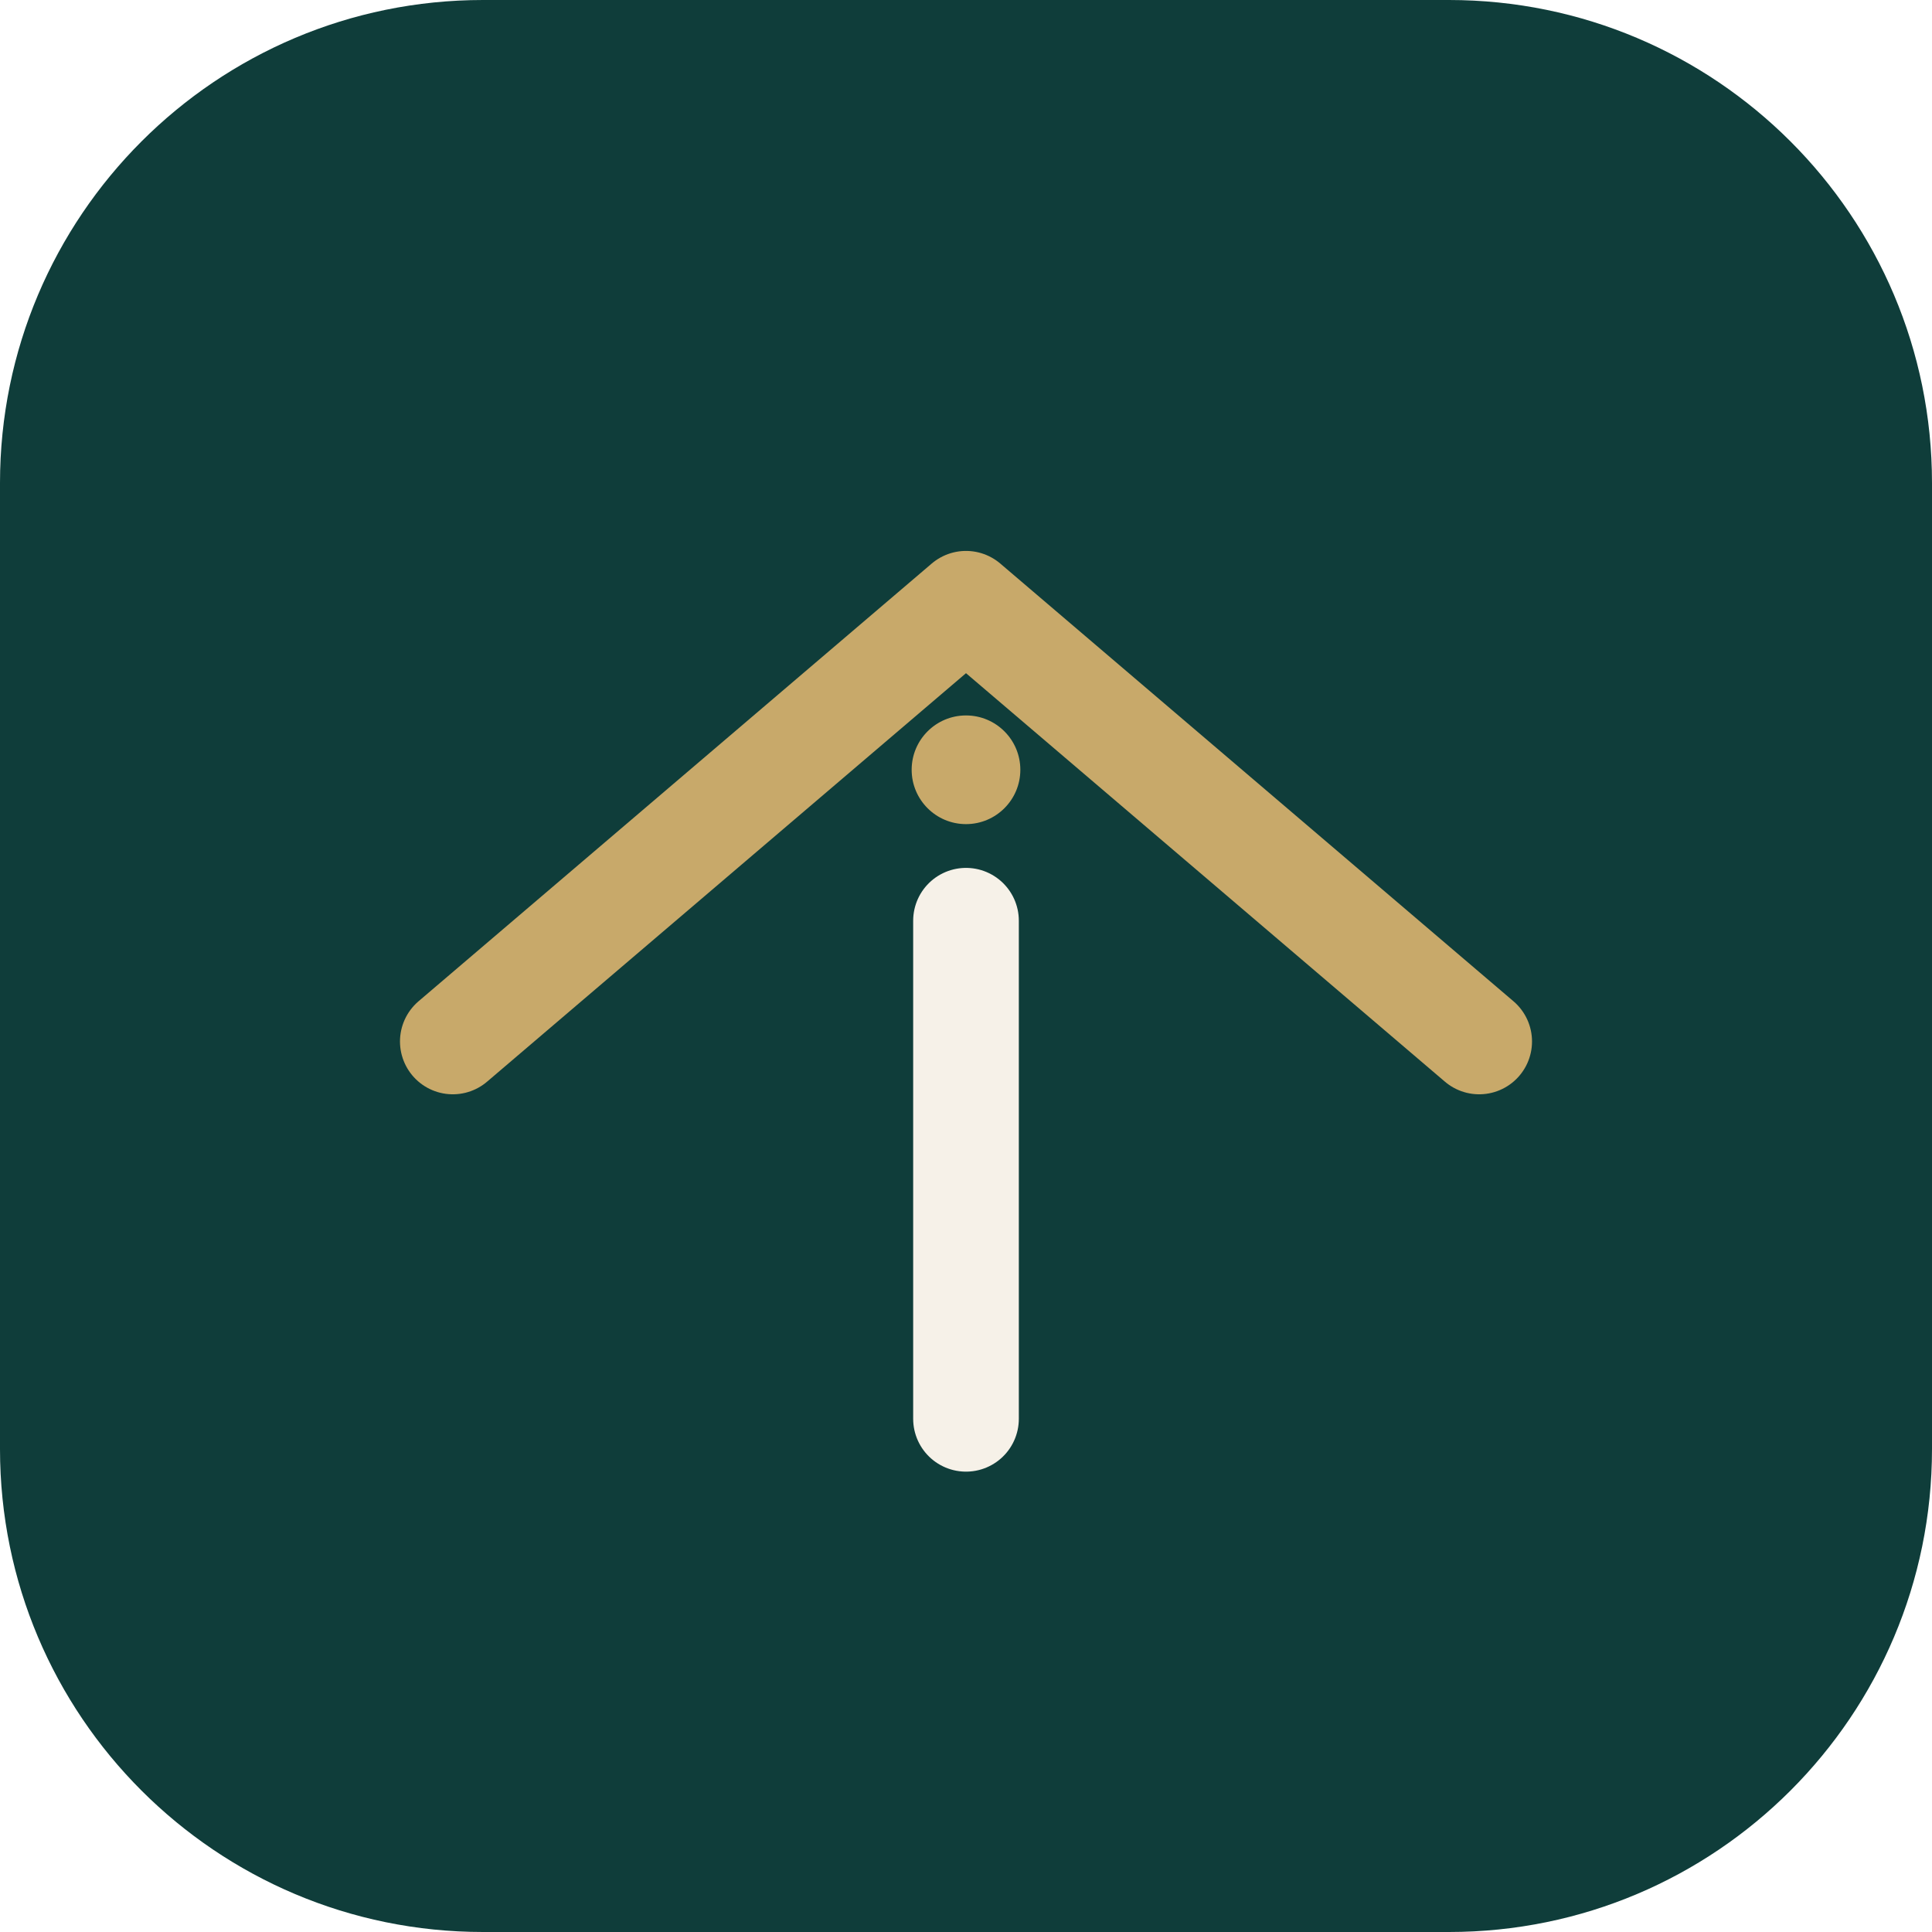
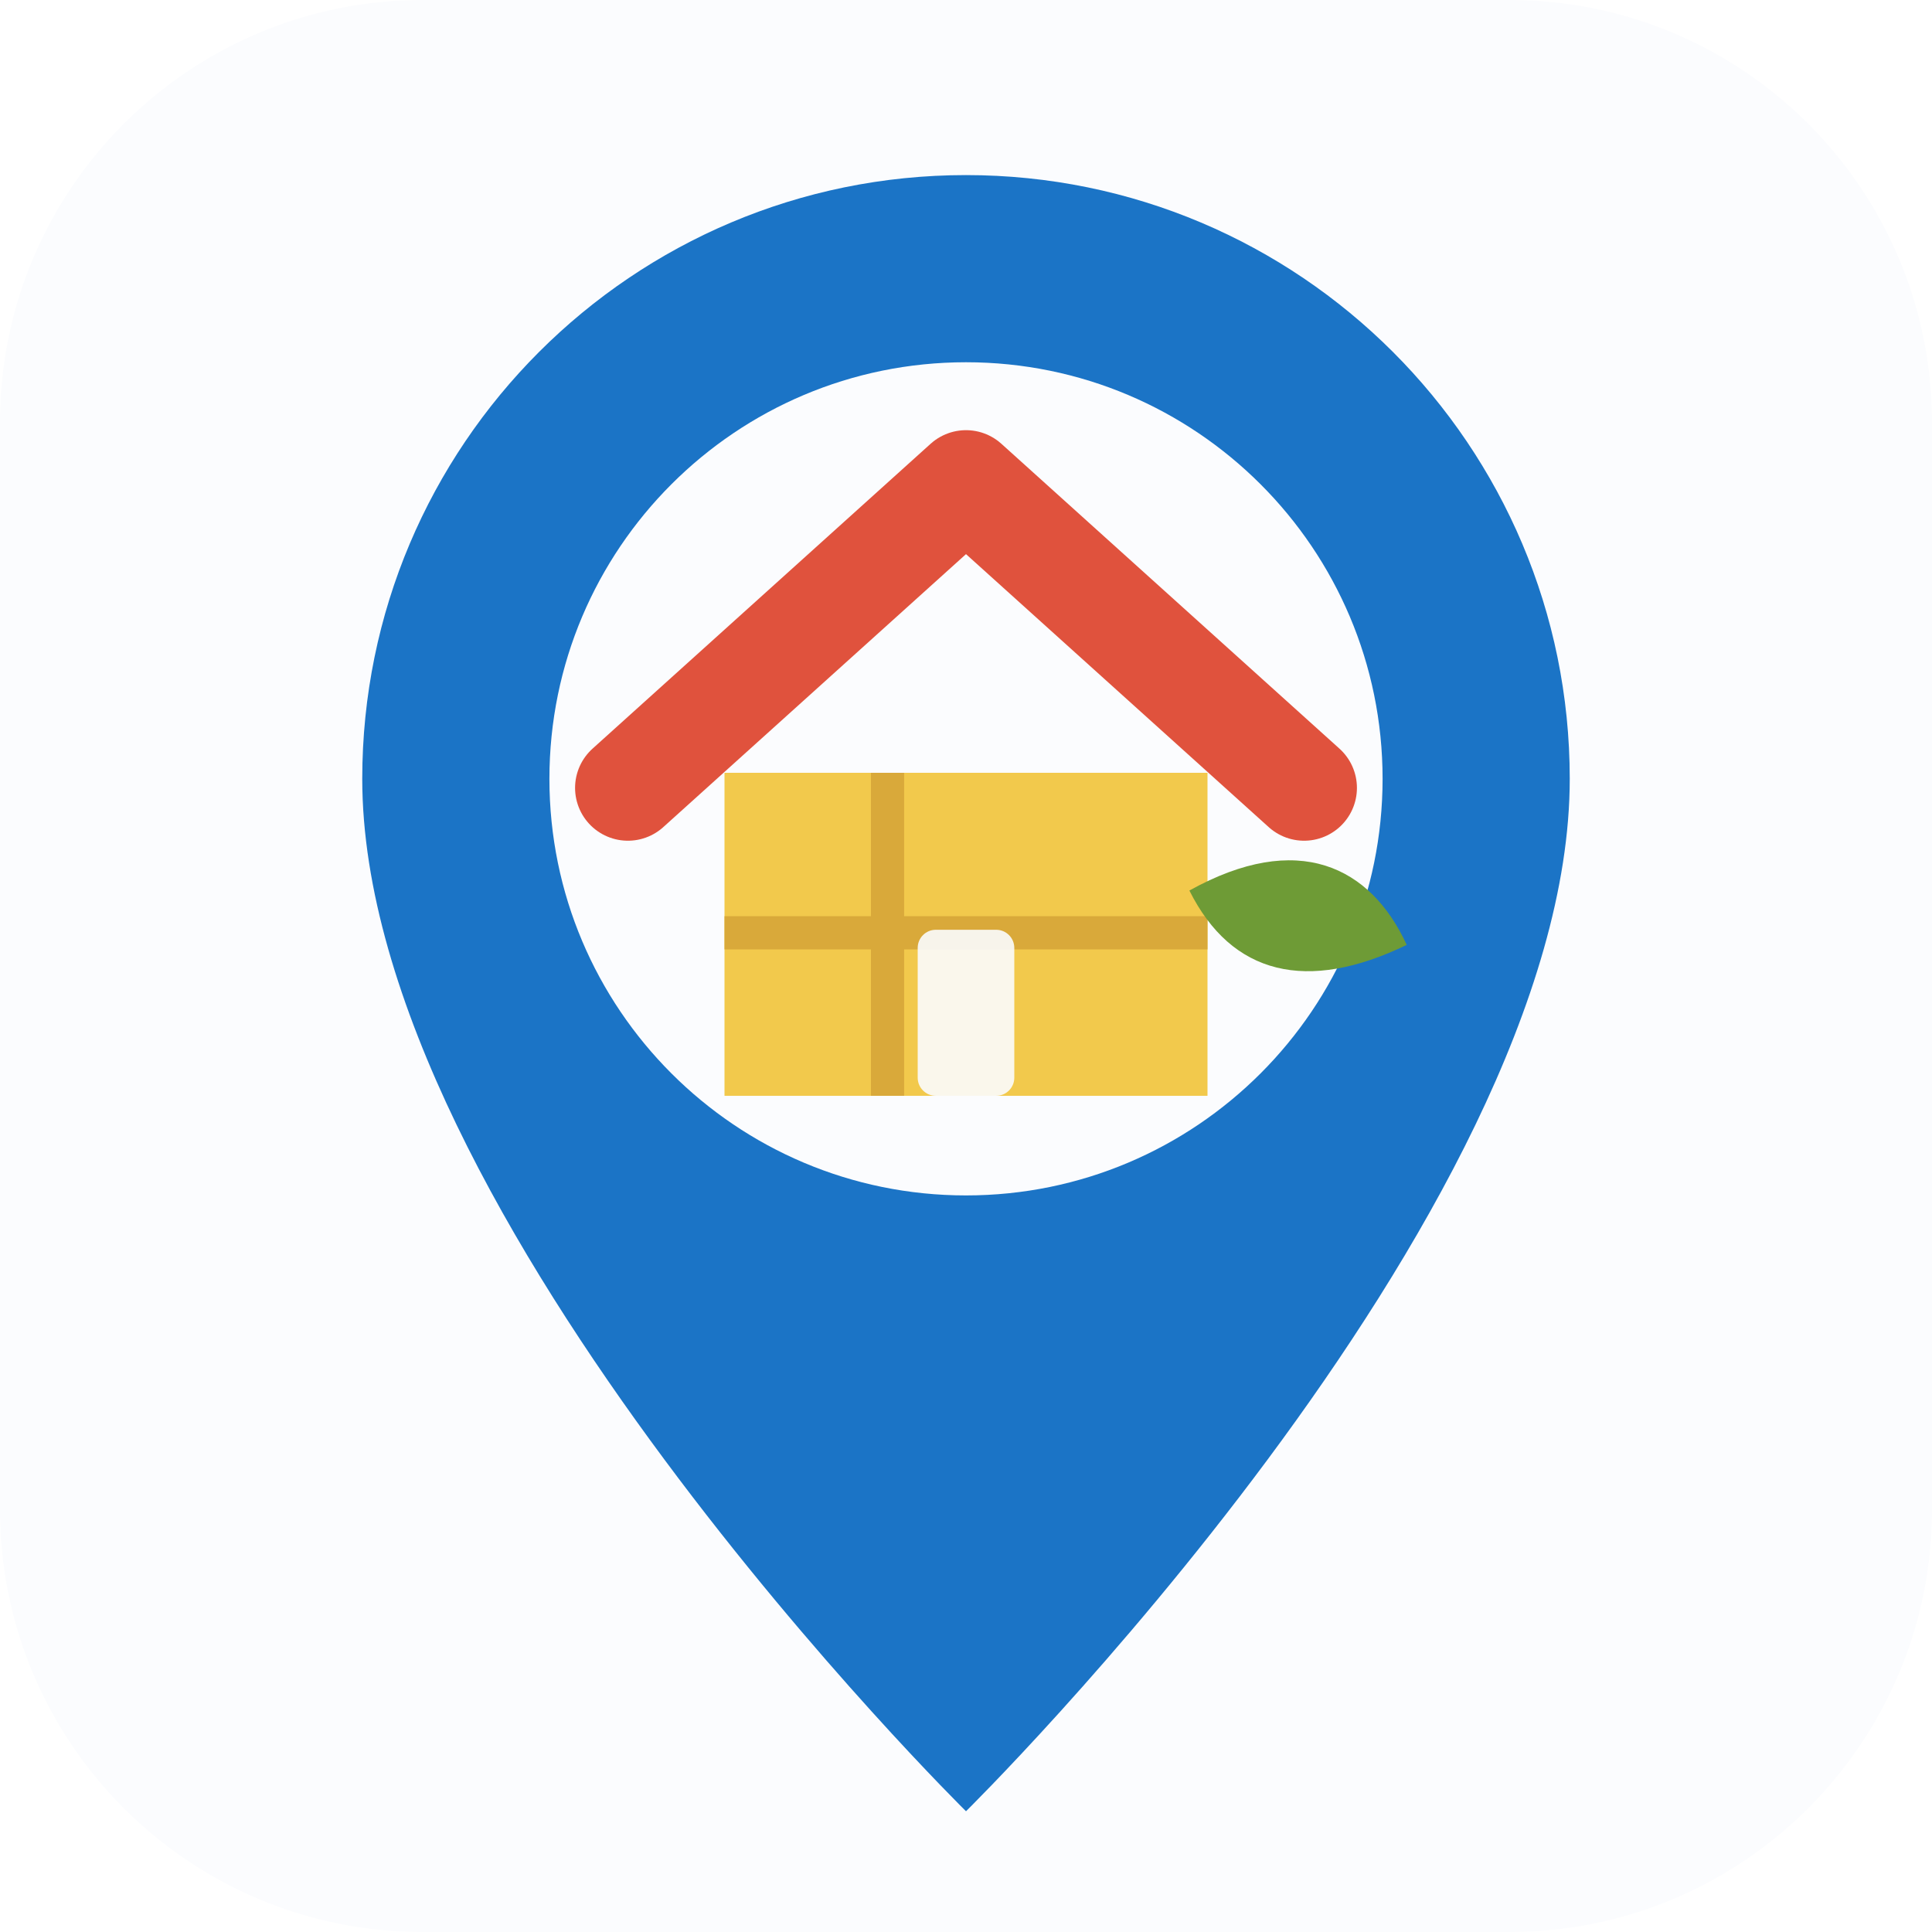
<svg xmlns="http://www.w3.org/2000/svg" viewBox="0 0 64 64" fill="none">
-   <rect width="64" height="64" rx="16" fill="#0F3D3A" />
-   <path d="M15 34.5 32 20l17 14.5" stroke="#C8A96A" stroke-width="3.5" stroke-linecap="round" stroke-linejoin="round" />
-   <path d="M32 30.5V47" stroke="#F6F1E8" stroke-width="3.5" stroke-linecap="round" />
-   <circle cx="32" cy="25.5" r="1.8" fill="#C8A96A" />
+   <rect width="64" height="64" rx="14" fill="#FBFCFE" />
+   <path d="M32 60S12 40.3 12 25.8a20 20 0 1 1 40 0C52 40.3 32 60 32 60Z" fill="#1B74C6" />
+   <circle cx="32" cy="25.8" r="13.8" fill="#FBFCFE" />
+   <path d="M20.8 26.1 32 16l11.2 10.1" stroke="#E0523D" stroke-width="3.5" stroke-linecap="round" stroke-linejoin="round" />
+   <path d="M24 25.6h16v10.7H24z" fill="#F2C94C" />
+   <path d="M29.4 25.6v10.7M24 30.9h16" stroke="#D9A93A" stroke-width="1.1" />
+   <path d="M39.4 29.5c3.6-2 6-.8 7.2 1.8-3.3 1.6-5.8 1-7.2-1.8Z" fill="#6E9B36" />
+   <rect x="30.4" y="30.8" width="3.2" height="5.5" rx="0.6" fill="#FBFCFE" opacity="0.9" />
</svg>
